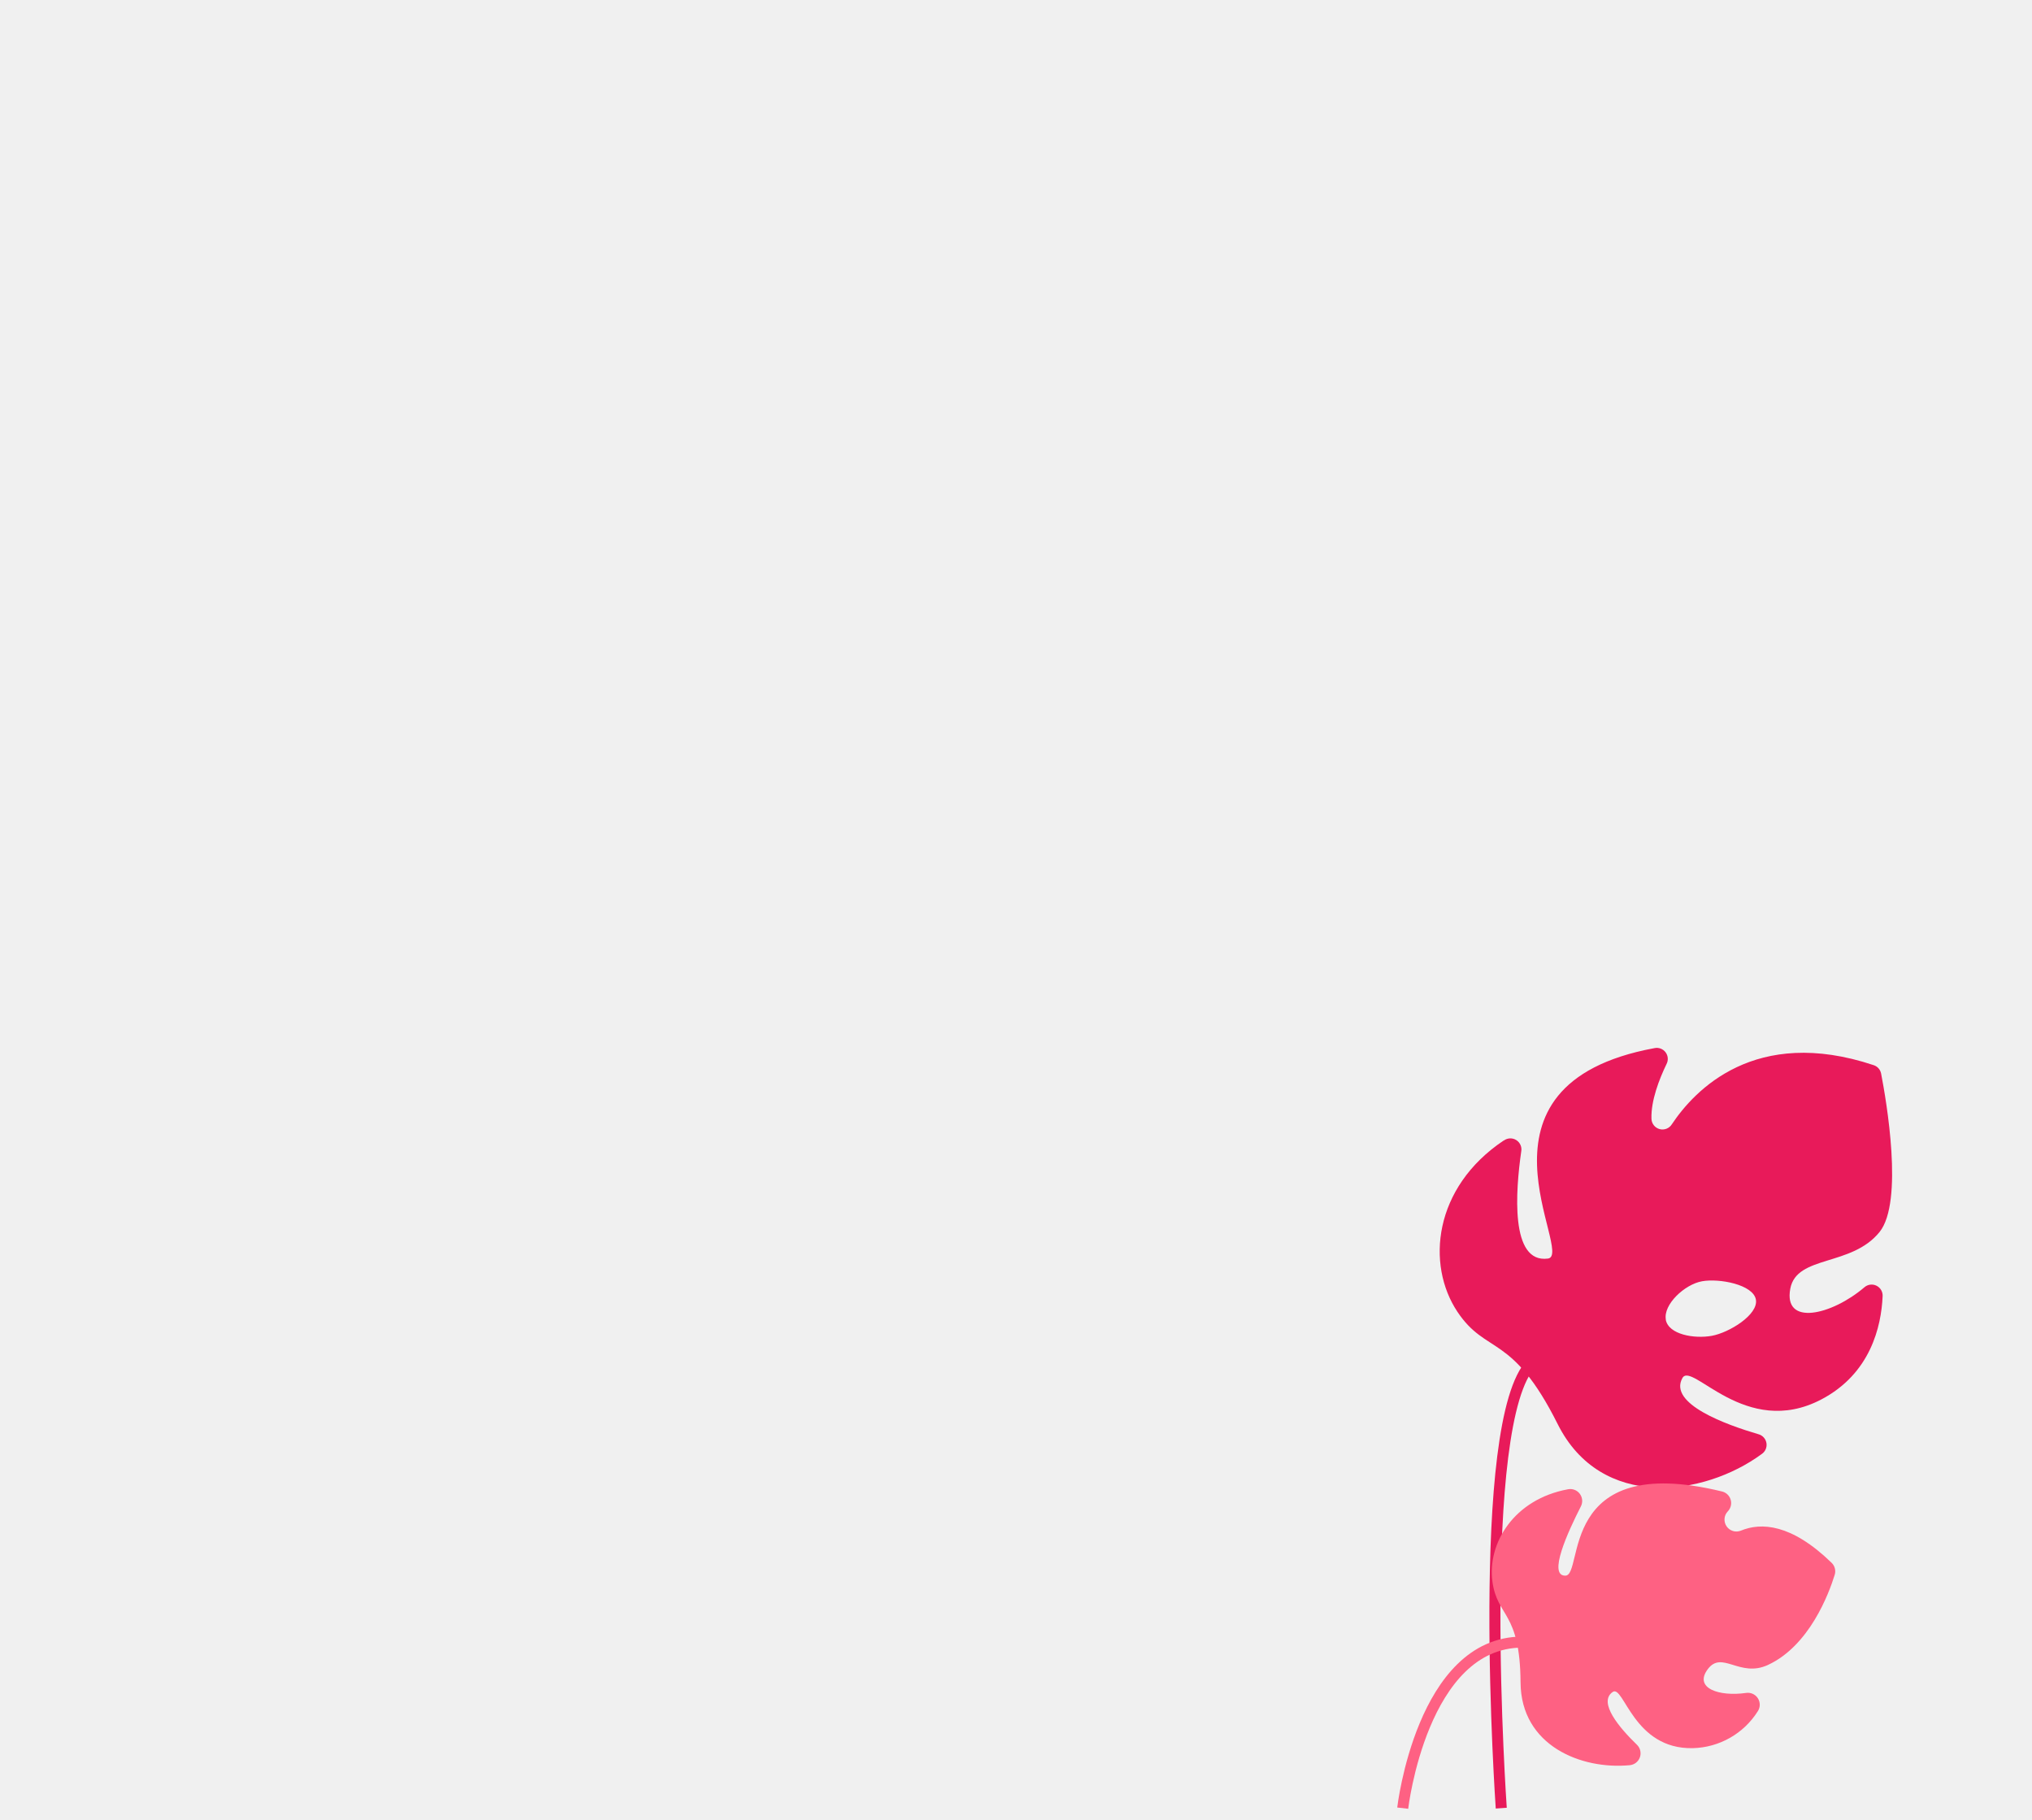
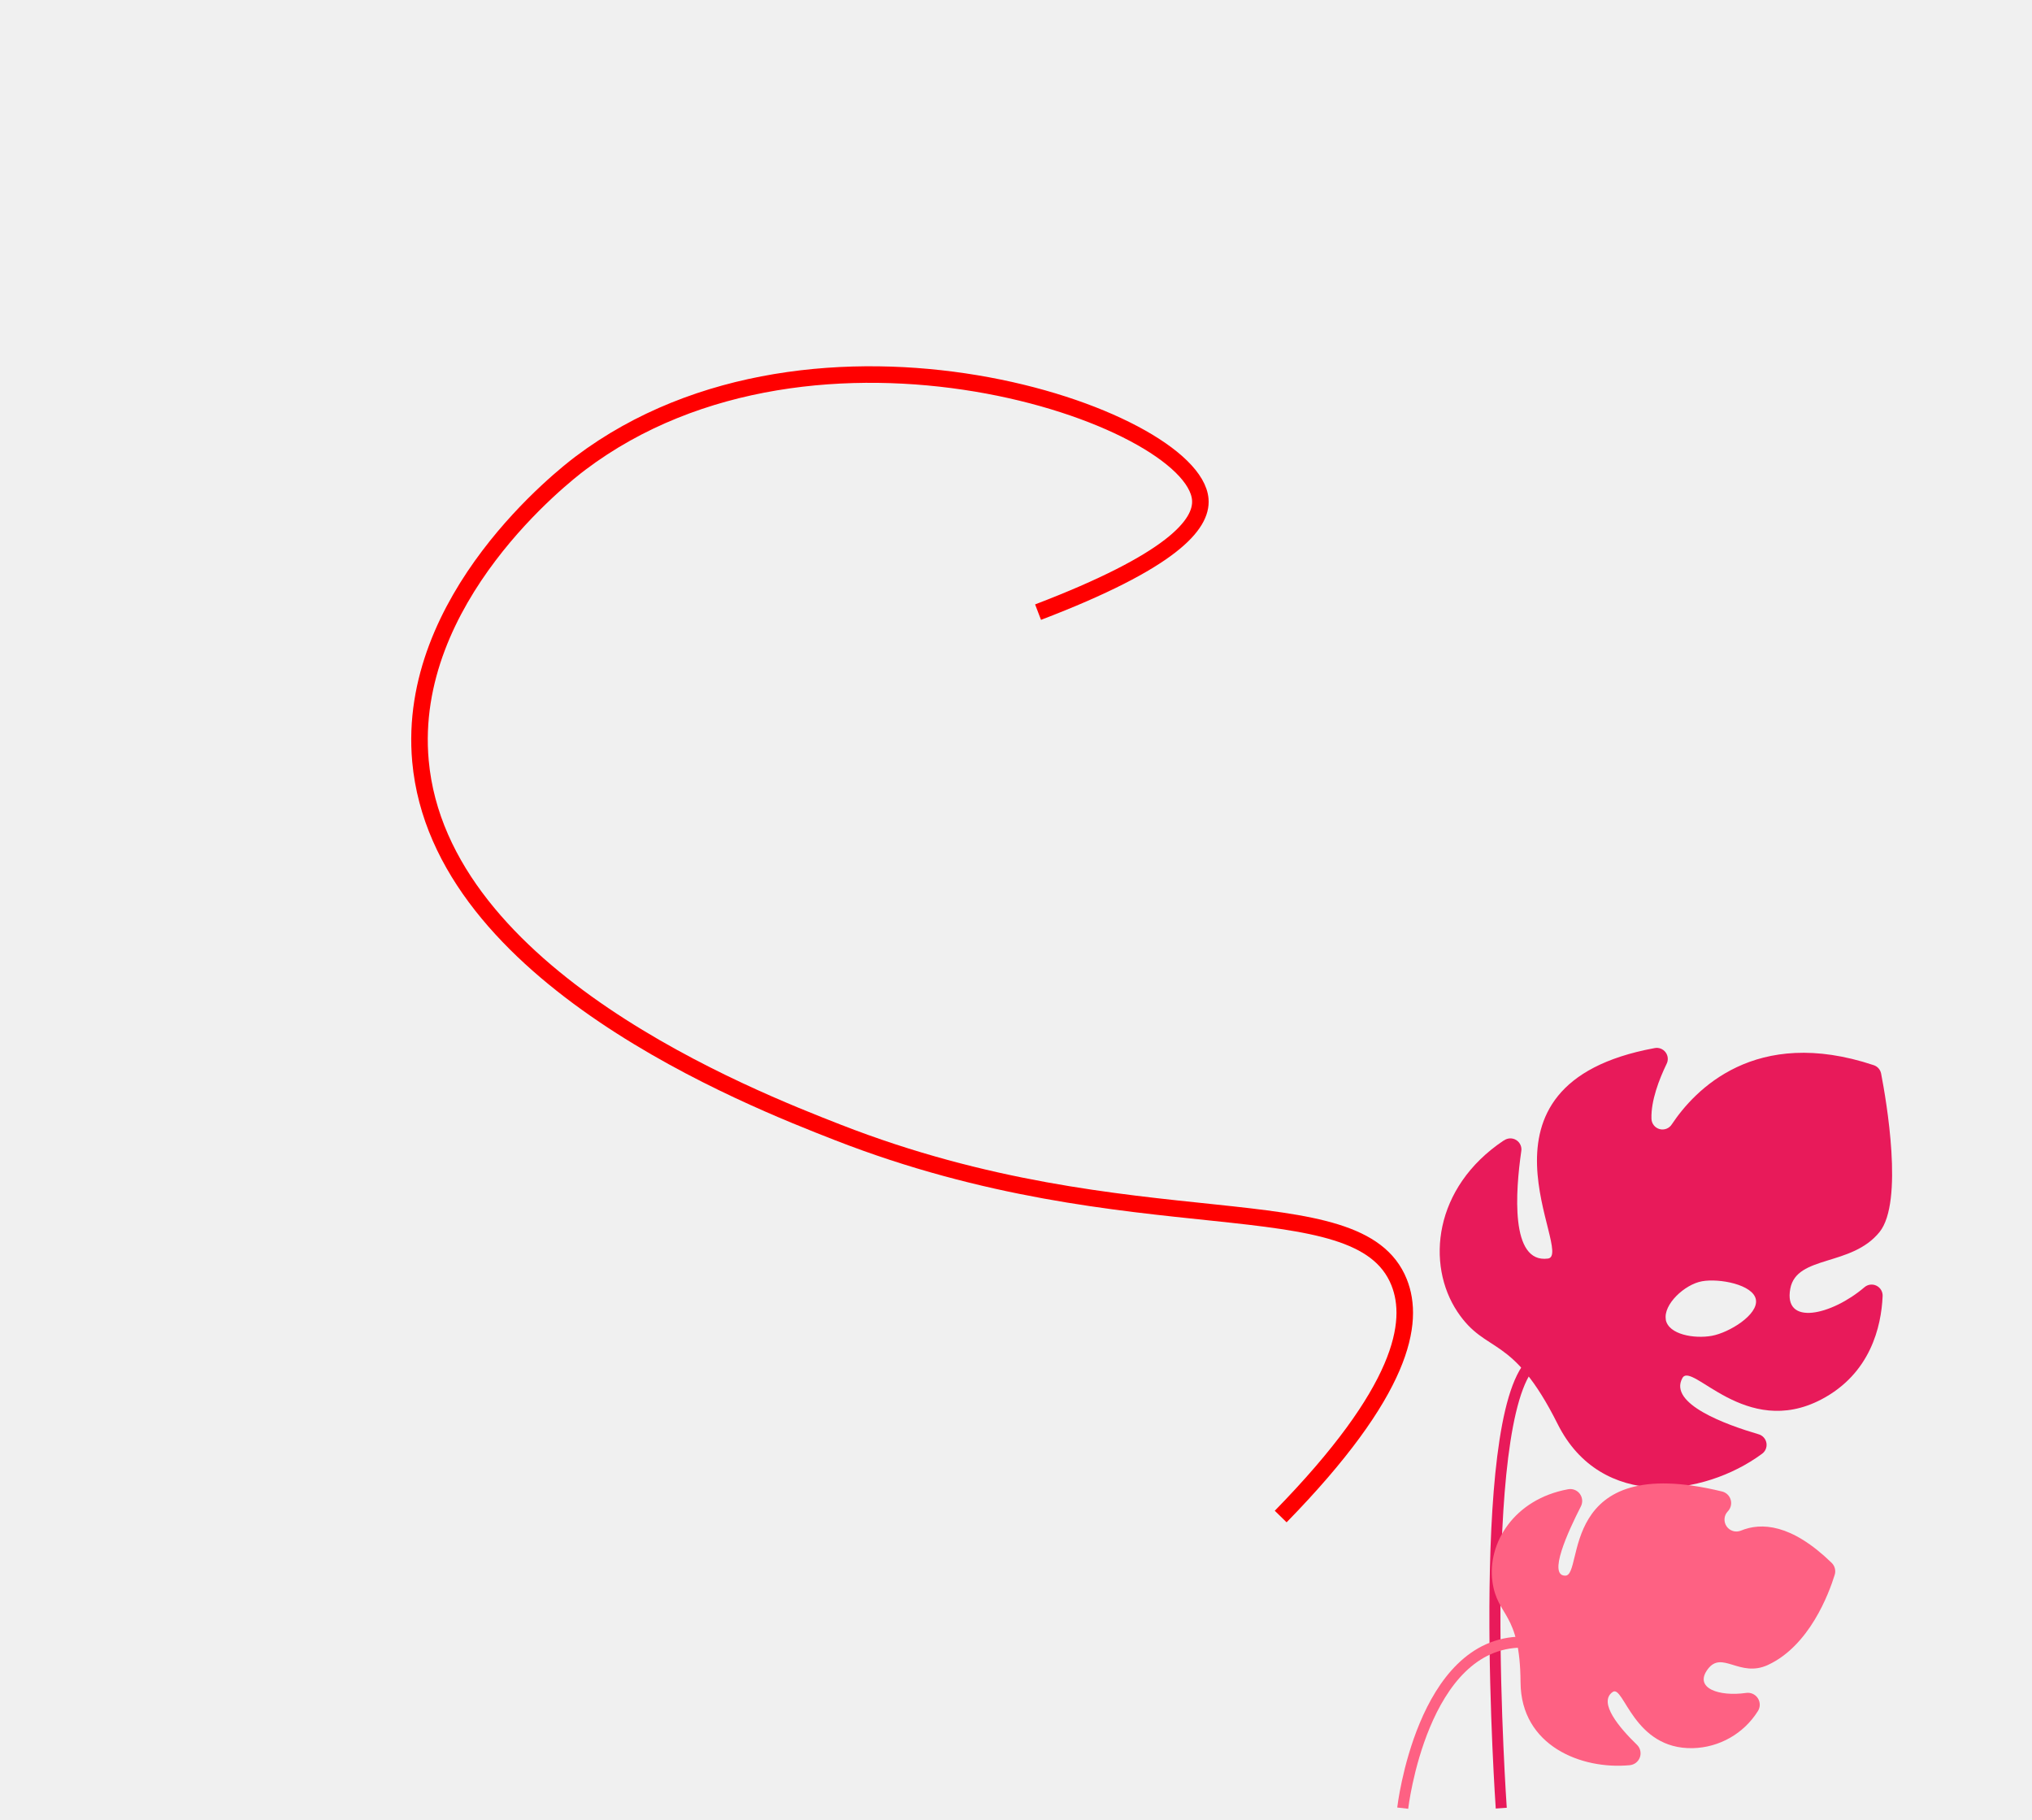
<svg xmlns="http://www.w3.org/2000/svg" width="268" height="240" fill="none" viewBox="0 0 350 330">
  <g>
    <path d="M263.47,206.82a2,2,0,0,1,3.15,2c-1,7-2.07,20.33,4.85,19.4,4.94-.66-16.65-31.53,19.32-38.16a2,2,0,0,1,2.18,2.89c-1.32,2.74-2.83,6.61-2.73,9.9a2,2,0,0,0,3.71,1c4.1-6.15,15.1-17.86,36.59-10.7a2,2,0,0,1,1.35,1.54c0.93,4.8,4.13,23.24-.29,28.72-5.09,6.31-15,4.14-16.18,10.25-1.3,6.91,7.51,4.82,13.42-.22a2,2,0,0,1,3.32,1.64c-0.25,5.45-2.18,14-11.12,18.69-13.78,7.21-23.48-7-25.19-3.88-2.59,4.66,7.94,8.47,13.78,10.18a2,2,0,0,1,.61,3.59c-10.52,7.74-29.13,10.28-37-5.41-8.3-16.59-12.93-12.49-18.19-20.38-5.71-8.57-4.33-22.54,8.38-31.05m29.4,32.47c0.5,2.73,5.2,3.51,8.35,2.94s8.47-3.83,8-6.56-6.62-3.9-9.78-3.33-7.05,4.22-6.55,6.95" fill="#e81a5a">
      <animateTransform attributeName="transform" type="rotate" values="0 275 253; 5 265 295; 0 275 253" dur="5s" repeatCount="indefinite" />
    </path>
    <path d="M263,327.88s-4.91-70.27,5.54-80.72" fill="none" stroke="#e81a5a" stroke-miterlimit="10" stroke-width="2">
      <animateTransform attributeName="transform" type="rotate" values="0 270 335; 5 270 335; 0 270 335" dur="5s" repeatCount="indefinite" />
    </path>
  </g>
  <g>
    <animate id="cloudsFadeOut" attributeName="opacity" from="1" to="0" dur="0.3s" begin="firstCloudFadeIn.end + 2s" fill="freeze" />
    <animateTransform attributeName="transform" type="translate" from="0, 0" to="0, -70" dur="0.3s" begin="cloudsFadeOut.begin" additive="sum" />
    <g opacity="0">
      <animate id="firstCloudFadeIn" attributeName="opacity" from="0" to="1" dur="0.3s" fill="freeze" />
      <animateTransform attributeName="transform" type="translate" from="70, 0" to="0, 0" dur="0.3s" additive="sum" />
      <line x1="65.43" y1="77.72" x2="105.21" y2="77.72" fill="none" stroke="#fff" stroke-linecap="round" stroke-miterlimit="10" stroke-width="2" />
      <path d="M85.22,67.45H57.86a12.4,12.4,0,1,0-24.8,0H15.13" fill="none" stroke="#fff" stroke-linecap="round" stroke-miterlimit="10" stroke-width="2" />
      <line x1="93.48" y1="67.45" x2="115.68" y2="67.45" fill="none" stroke="#fff" stroke-linecap="round" stroke-miterlimit="10" stroke-width="2" />
    </g>
    <g opacity="0">
      <animate attributeName="opacity" from="0" to="1" dur="0.3s" begin="firstCloudFadeIn.begin + 0.6s" fill="freeze" />
      <animateTransform attributeName="transform" type="translate" from="80, 0" to="0, 0" dur="0.3s" begin="firstCloudFadeIn.begin + 0.6s" additive="sum" />
      <line x1="272.13" y1="145.27" x2="311.9" y2="145.27" fill="none" stroke="#fff" stroke-linecap="round" stroke-miterlimit="10" stroke-width="2" />
      <line x1="300.17" y1="135" x2="322.37" y2="135" fill="none" stroke="#fff" stroke-linecap="round" stroke-miterlimit="10" stroke-width="2" />
    </g>
    <g opacity="0">
      <animate attributeName="opacity" from="0" to="1" dur="0.5s" begin="firstCloudFadeIn.begin + 0.3s" fill="freeze" />
      <animateTransform attributeName="transform" type="translate" from="50, 0" to="0, 0" dur="0.5s" begin="firstCloudFadeIn.begin + 0.3s" additive="sum" />
      <path d="M235.77,119H216.32a35.49,35.49,0,0,0-68-13.69A26.34,26.34,0,0,0,135.43,102a26.72,26.72,0,0,0-24.8,17H95.48a10.49,10.49,0,0,0,0,21h140.3a10.49,10.49,0,0,0,0-21" fill="#fff" />
    </g>
  </g>
+   <path d="M179 111C203.19 101.76 208.8 95.16 208.42 90.56C207.18 75.43 138.73 51.78 96 84C93.07 86.21 64.34 108.52 67 138C70.54 177.18 126.83 199.15 142.7 205.35C196.35 226.29 237.13 214.14 244.48 232.53C247.37 239.78 245.26 252.22 223 275" stroke-width="3" stroke="red" />
  <g opacity="0">
    <animateMotion id="parachuteMove" dur="2s" fill="freeze" path="M179 111C203.19 101.76 208.8 95.16 208.42 90.56C207.18 75.43 138.73 51.78 96 84C93.07 86.21 64.34 108.52 67 138C70.54 177.18 126.83 199.15 142.7 205.35C196.35 226.29 237.13 214.14 244.48 232.53C247.37 239.78 245.26 252.22 223 275" begin="cloudsFadeOut.end - 1s" />
-     <animate attributeName="opacity" from="0" to="1" dur="0.3s" begin="parachuteMove.begin" additive="sum" fill="freeze" />
-     <animateTransform attributeName="transform" type="scale" values="0.1; 0.3; 1" keyTimes="0; 0.25; 1" dur="2s" begin="parachuteMove.begin" additive="sum" />
+     <animate attributeName="opacity" from="0" to="1" dur="0.4s" begin="parachuteMove.begin" additive="sum" fill="freeze" />
+     <animateTransform attributeName="transform" type="scale" values="0.1; 0.2; 0.3; 1" keyTimes="0; 0.2; 0.3; 1" dur="2s" begin="parachuteMove.begin" additive="sum" />
+     <animateTransform id="caseRotate1" attributeName="transform" type="rotate" from="30 175 110" to="-30 75 110" dur="0.7s" begin="parachuteMove.begin" additive="sum" />
+     <animateTransform id="caseRotate2" attributeName="transform" type="rotate" from="-30 75 110" to="20 65 135" dur="0.7s" begin="caseRotate1.end" additive="sum" />
+     <animateTransform id="caseRotate3" attributeName="transform" type="rotate" from="20 65 135" to="0 225 275" dur="0.6s" begin="caseRotate2.end" additive="sum" />
    <g transform="translate(-220 -275)">
      <path d="M251.89,328.88a3.54,3.54,0,0,0,3.53-3.53v-5.07a3.53,3.53,0,1,0-7.06,0v5.07a3.55,3.55,0,0,0,3.53,3.53" fill="#a67ee5" />
      <path d="M251.89,328.88a3.54,3.54,0,0,0,3.53-3.53v-5.07a3.53,3.53,0,1,0-7.06,0v5.07A3.55,3.55,0,0,0,251.89,328.88Z" fill="none" stroke="#fff" stroke-miterlimit="10" stroke-width="2" />
      <path d="M176.35,328.88a3.54,3.54,0,0,0,3.53-3.53v-5.07a3.53,3.53,0,1,0-7.06,0v5.07a3.54,3.54,0,0,0,3.53,3.53" fill="#a67ee5" />
      <path d="M176.35,328.88a3.54,3.54,0,0,0,3.53-3.53v-5.07a3.53,3.53,0,1,0-7.06,0v5.07A3.54,3.54,0,0,0,176.35,328.88Z" fill="none" stroke="#fff" stroke-miterlimit="10" stroke-width="2" />
      <path d="M170.92,320.29h74.5a11.38,11.38,0,0,0,11.35-11.35V242.86a11.38,11.38,0,0,0-11.35-11.35h-74.5a11.38,11.38,0,0,0-11.35,11.35v66.08a11.38,11.38,0,0,0,11.35,11.35" fill="#a67ee5" />
      <rect x="159.57" y="231.51" width="97.2" height="88.78" rx="11.35" ry="11.35" fill="none" stroke="#fff" stroke-miterlimit="10" stroke-width="2" />
      <path d="M199.26,219.15h32.4a4.09,4.09,0,0,1,4.08,4.08v16a1.19,1.19,0,0,1-1.19,1.19h-2.7a1.19,1.19,0,0,1-1.19-1.19V224.86a1.27,1.27,0,0,0-1.27-1.27H201.53a1.27,1.27,0,0,0-1.27,1.27v14.38a1.19,1.19,0,0,1-1.19,1.19h-2.7a1.19,1.19,0,0,1-1.19-1.19v-16a4.1,4.1,0,0,1,4.09-4.08" fill="#a67ee5" />
      <path d="M199.26,219.15h32.4a4.09,4.09,0,0,1,4.08,4.08v16a1.19,1.19,0,0,1-1.19,1.19h-2.7a1.19,1.19,0,0,1-1.19-1.19V224.86a1.27,1.27,0,0,0-1.27-1.27H201.53a1.27,1.27,0,0,0-1.27,1.27v14.38a1.19,1.19,0,0,1-1.19,1.19h-2.7a1.19,1.19,0,0,1-1.19-1.19v-16A4.1,4.1,0,0,1,199.26,219.15Z" fill="none" stroke="#fff" stroke-miterlimit="10" stroke-width="2" />
      <path d="M185.34,320.29h74.5a11.38,11.38,0,0,0,11.35-11.35V242.86a11.38,11.38,0,0,0-11.35-11.35h-74.5A11.38,11.38,0,0,0,174,242.86v66.08a11.39,11.39,0,0,0,11.35,11.35" fill="#a67ee5" />
      <path d="M185.34,320.29h74.5a11.38,11.38,0,0,0,11.35-11.35V242.86a11.38,11.38,0,0,0-11.35-11.35h-74.5A11.38,11.38,0,0,0,174,242.86v66.08A11.39,11.39,0,0,0,185.34,320.29Z" fill="none" stroke="#fff" stroke-miterlimit="10" stroke-width="2" />
      <line x1="254.22" y1="252.43" x2="190.97" y2="252.43" fill="none" stroke="#fff" stroke-linecap="round" stroke-miterlimit="10" stroke-width="2" />
      <line x1="254.22" y1="275.9" x2="190.97" y2="275.9" fill="none" stroke="#fff" stroke-linecap="round" stroke-miterlimit="10" stroke-width="2" />
      <line x1="254.22" y1="299.38" x2="190.97" y2="299.38" fill="none" stroke="#fff" stroke-linecap="round" stroke-miterlimit="10" stroke-width="2" />
      <path d="M168.12,253.68h0.67v44.46h-0.67a3.53,3.53,0,0,1-3.52-3.51V257.2a3.52,3.52,0,0,1,3.52-3.52" fill="#a67ee5" />
      <path d="M168.12,253.68h0.67v44.46h-0.67a3.53,3.53,0,0,1-3.52-3.51V257.2A3.52,3.52,0,0,1,168.12,253.68Z" fill="none" stroke="#fff" stroke-miterlimit="10" stroke-width="2" />
      <line x1="215.46" y1="218.86" x2="159.87" y2="139.03" fill="none" stroke="#fff" stroke-linecap="round" stroke-linejoin="round" stroke-width="2" />
      <line x1="215.46" y1="218.86" x2="196.93" y2="139.03" fill="none" stroke="#fff" stroke-linecap="round" stroke-linejoin="round" stroke-width="2" />
      <line x1="233.99" y1="139.03" x2="215.46" y2="218.86" fill="none" stroke="#fff" stroke-linecap="round" stroke-linejoin="round" stroke-width="2" />
      <line x1="271.04" y1="139.03" x2="215.46" y2="218.86" fill="none" stroke="#fff" stroke-linecap="round" stroke-linejoin="round" stroke-width="2" />
      <path d="M215.46,83.44A55.58,55.58,0,0,1,271,139c0-6.76-8.3-12.25-18.53-12.25s-18.31,5.35-18.52,12c0,0.08,0,.17,0,0.26,0-6.76-8.3-12.25-18.53-12.25s-18.54,5.49-18.54,12.25c0-.09,0-0.17,0-0.26-0.22-6.64-8.42-12-18.52-12s-18.52,5.49-18.52,12.25a55.58,55.58,0,0,1,55.59-55.59m0-1.66A57.31,57.31,0,0,0,158.22,139a1.66,1.66,0,1,0,3.32,0c0-5.84,7.57-10.59,16.87-10.59,9.11,0,16.68,4.66,16.86,10.38V139a1.66,1.66,0,0,0,3.32,0c0-5.84,7.57-10.59,16.87-10.59s16.87,4.75,16.87,10.59a1.66,1.66,0,0,0,3.32,0v-0.21c0.18-5.73,7.74-10.39,16.86-10.39,9.3,0,16.87,4.75,16.87,10.59a1.66,1.66,0,1,0,3.32,0,57.3,57.3,0,0,0-57.23-57.25" fill="#fff" />
      <path d="M215.46,83.44c9.92,0,18,20.9,18.54,55.33,0.21-6.65,8.41-12,18.52-12S271,132.27,271,139a55.59,55.59,0,0,0-55.59-55.59" fill="#e81a5a" />
      <path d="M215.45,83.44A55.58,55.58,0,0,0,159.87,139c0-6.76,8.3-12.25,18.52-12.25s18.3,5.35,18.52,12c0.52-34.43,8.61-55.32,18.53-55.32" fill="#fe6183" />
      <path d="M215.46,83.44c-9.93,0-18,20.9-18.54,55.32,0,0.09,0,.17,0,0.26,0-6.76,8.3-12.25,18.53-12.25S234,132.27,234,139c0-.09,0-0.17,0-0.26-0.51-34.43-8.6-55.33-18.52-55.33" fill="#f7396b" />
    </g>
  </g>
  <g>
    <path d="M322.92,283.4a2.14,2.14,0,0,1,.55,2.17c-1.06,3.43-4.58,12.85-12.1,16.34-5.13,2.38-8.33-2.7-10.92.77s2.1,5,6.92,4.31a2.16,2.16,0,0,1,2.14,3.34A14.34,14.34,0,0,1,297.78,317c-10.84.27-12.55-11.58-14.57-10.19-2.72,1.89,1.27,6.55,4.39,9.57a2.16,2.16,0,0,1-1.3,3.71c-8.76.84-19.72-3.51-19.8-15-0.08-12.94-4.25-11.8-5.11-18.35-0.91-6.88,3.88-14.88,13.74-16.69a2.16,2.16,0,0,1,2.31,3.11c-2.41,4.73-6,12.6-2.82,12.56,3.46,0-1.58-22.58,28.43-15.26a2.16,2.16,0,0,1,1.09,3.54l-0.1.11a2.16,2.16,0,0,0,2.41,3.45c3.66-1.52,9.16-1.27,16.47,5.84" fill="#fe6183">
      <animateTransform attributeName="transform" type="rotate" values="0 273 305; 5 271 304; 0 273 305" dur="5s" begin="2s" repeatCount="indefinite" />
    </path>
    <path d="M245.13,327.88s3.48-30.11,21.7-30.11" fill="none" stroke="#fe6183" stroke-miterlimit="10" stroke-width="2">
      <animateTransform attributeName="transform" type="rotate" values="0 250 335; 5 250 335; 0 250 335" dur="5s" begin="2s" repeatCount="indefinite" />
    </path>
  </g>
  <g>
    <line x1="41.13" y1="329" x2="41.13" y2="329" fill="none" stroke="#fff" stroke-width="2" stroke-miterlimit="10">
      <animate id="floorX2" attributeName="x2" from="41.13" to="283.79" dur="0.4s" fill="freeze" />
      <animate attributeName="x1" from="41.13" to="100" dur="0.4s" fill="freeze" begin="floorX2.end" additive="sum" />
    </line>
  </g>
</svg>
